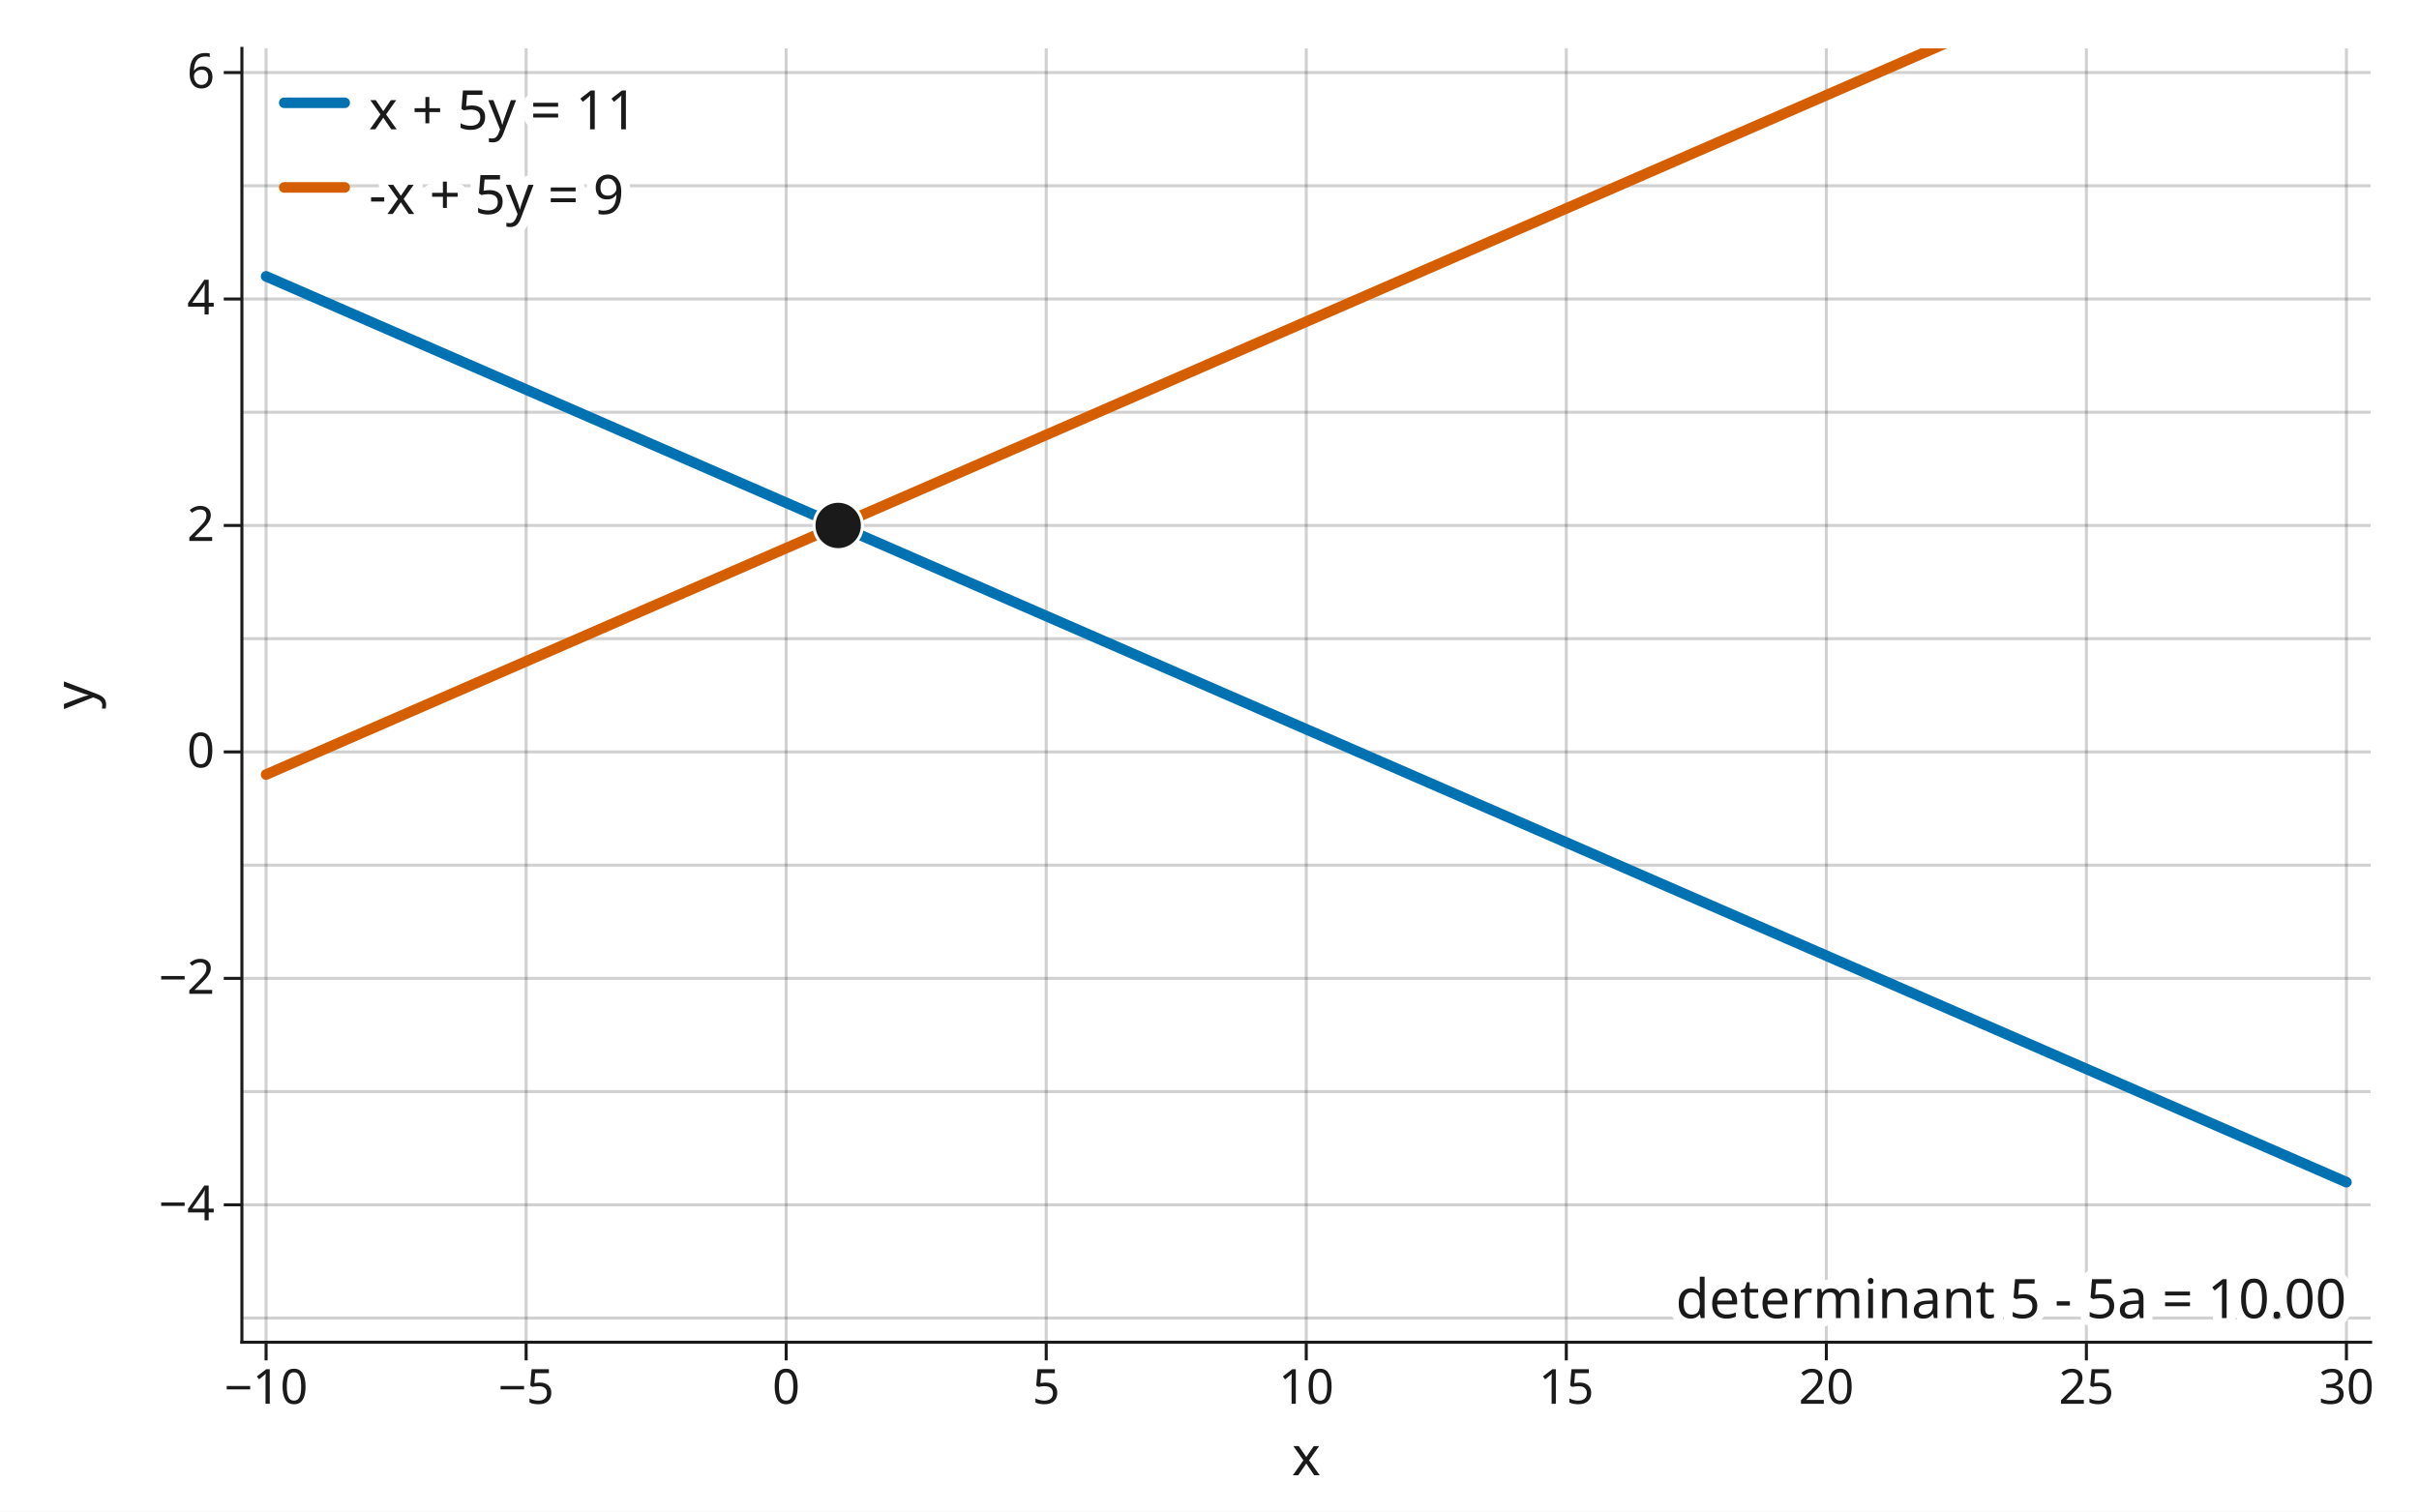
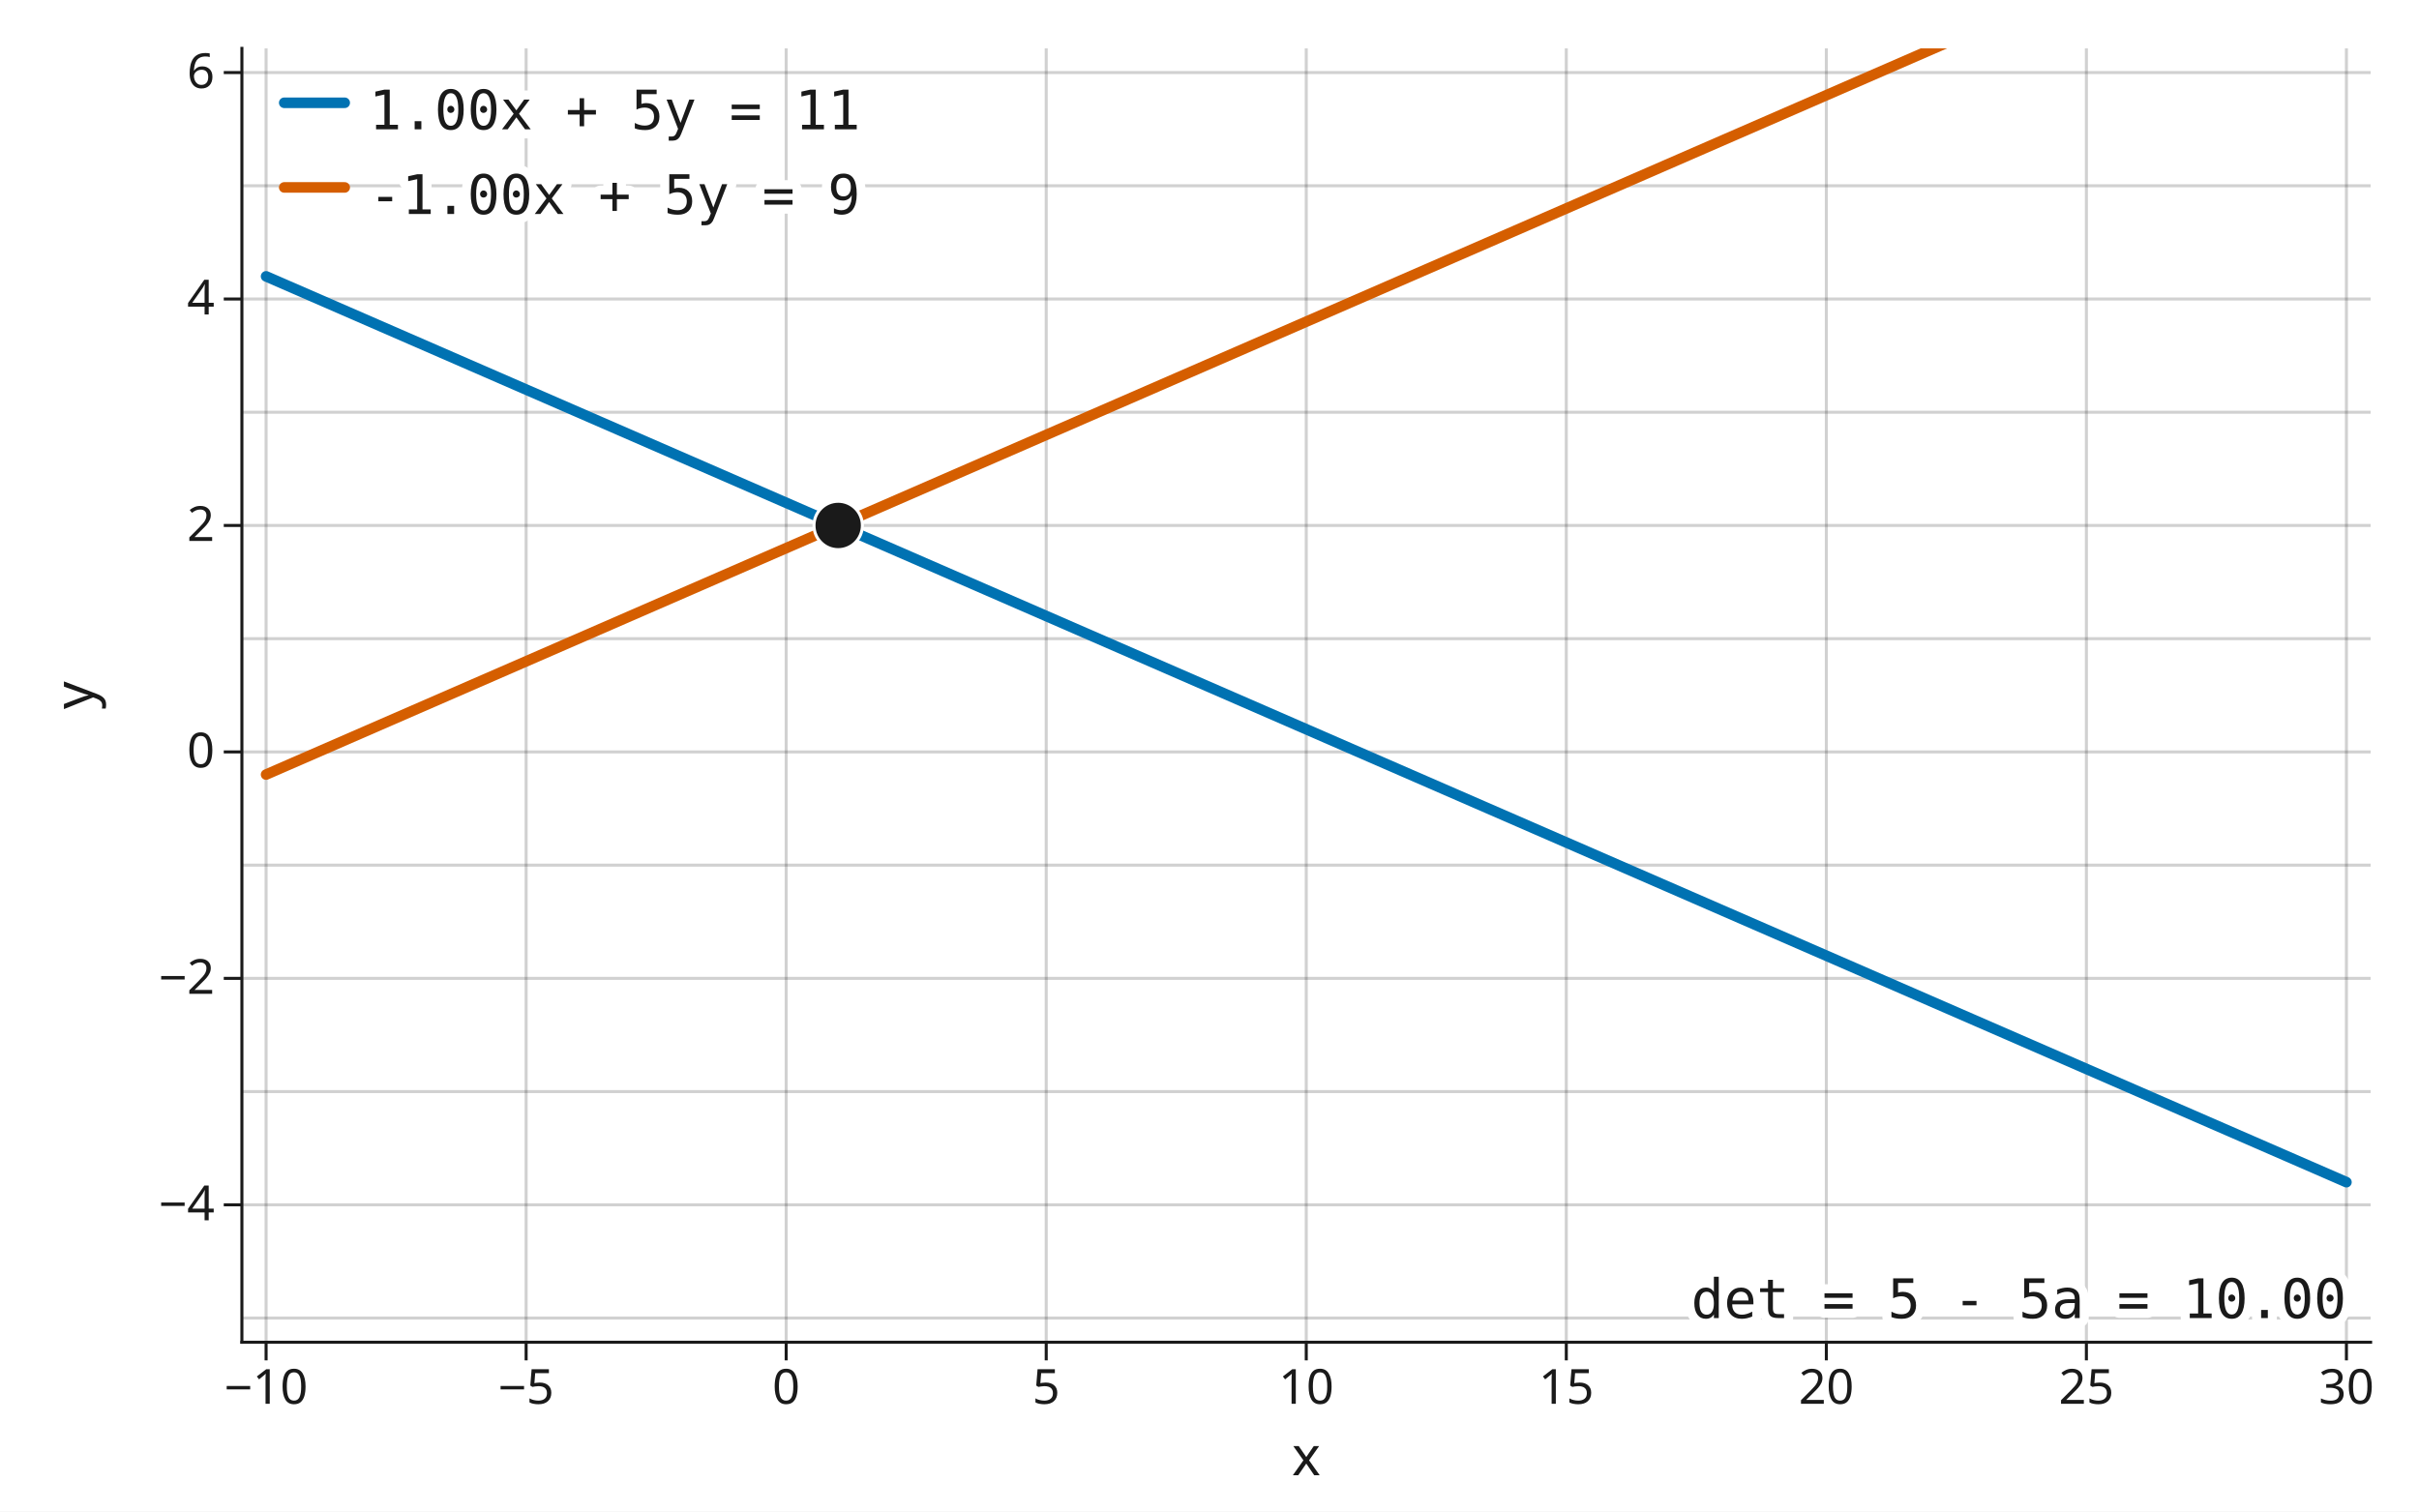
<svg xmlns="http://www.w3.org/2000/svg" width="680" height="425" viewBox="0 0 800 500" font-family="'Noto Sans', 'Helvetica Neue', Arial, sans-serif">
  <style>
@media (prefers-color-scheme: dark) {
  svg { color: #e2e8f0 }
  .background, [fill="white"] { fill: oklch(0.208 0.042 265.755) }
  [stroke="white"] { stroke: oklch(0.208 0.042 265.755) }
  [stroke="#000"] { stroke: #fff }
  [fill="black"], [fill="#1a1a1a"] { fill: #e2e8f0 }
  [stroke="black"], [stroke="#1a1a1a"] { stroke: #e2e8f0 }
  [fill="#0072B2"] { fill: #56B4E9 }
  [stroke="#0072B2"] { stroke: #56B4E9 }
  [fill="#444"] { fill: #cbd5e1 }
  [stroke="#444"] { stroke: #cbd5e1 }
  [fill="#bbb"] { fill: #475569 }
  [stroke="#bbb"] { stroke: #475569 }
}
</style>
  <rect class="background" width="800" height="500" fill="white" />
  <svg color="#1a1a1a" y="0" x="0" viewBox="0 0 800 500" height="500" width="800" text-anchor="middle" font-size="16" fill="currentColor" class="plot-d6a7b5">
    <style>:where(.plot-d6a7b5) {
  --plot-background: white;
  display: block;
  height: auto;
  height: intrinsic;
  max-width: 100%;
}
:where(.plot-d6a7b5 text),
:where(.plot-d6a7b5 tspan) {
  white-space: pre;
}</style>
    <g stroke="currentColor" fill="none" aria-hidden="true" aria-label="y-axis tick">
      <path d="M0,0L-6,0" transform="translate(80,398.5455)" />
      <path d="M0,0L-6,0" transform="translate(80,323.6364)" />
      <path d="M0,0L-6,0" transform="translate(80,248.7273)" />
      <path d="M0,0L-6,0" transform="translate(80,173.8182)" />
      <path d="M0,0L-6,0" transform="translate(80,98.90909)" />
      <path d="M0,0L-6,0" transform="translate(80,24)" />
    </g>
    <g transform="translate(-9,0)" font-variant="tabular-nums" text-anchor="end" aria-label="y-axis tick label">
      <text transform="translate(80,398.5455)" y="0.32em">−4</text>
      <text transform="translate(80,323.6364)" y="0.32em">−2</text>
      <text transform="translate(80,248.7273)" y="0.32em">0</text>
      <text transform="translate(80,173.8182)" y="0.32em">2</text>
      <text transform="translate(80,98.90909)" y="0.32em">4</text>
      <text transform="translate(80,24)" y="0.32em">6</text>
    </g>
    <g font-size="18" transform="translate(-62,0)" aria-label="y-axis label">
      <text transform="translate(80,230) rotate(-90)" y="0.71em">y</text>
    </g>
    <g stroke="currentColor" fill="none" aria-hidden="true" aria-label="x-axis tick">
      <path d="M0,0L0,6" transform="translate(88,444)" />
      <path d="M0,0L0,6" transform="translate(174,444)" />
      <path d="M0,0L0,6" transform="translate(260,444)" />
      <path d="M0,0L0,6" transform="translate(346,444)" />
      <path d="M0,0L0,6" transform="translate(432,444)" />
      <path d="M0,0L0,6" transform="translate(518,444)" />
      <path d="M0,0L0,6" transform="translate(604,444)" />
      <path d="M0,0L0,6" transform="translate(690,444)" />
      <path d="M0,0L0,6" transform="translate(776,444)" />
    </g>
    <g transform="translate(0,9)" font-variant="tabular-nums" aria-label="x-axis tick label">
      <text transform="translate(88,444)" y="0.71em">−10</text>
      <text transform="translate(174,444)" y="0.71em">−5</text>
      <text transform="translate(260,444)" y="0.71em">0</text>
      <text transform="translate(346,444)" y="0.71em">5</text>
      <text transform="translate(432,444)" y="0.71em">10</text>
      <text transform="translate(518,444)" y="0.71em">15</text>
      <text transform="translate(604,444)" y="0.71em">20</text>
      <text transform="translate(690,444)" y="0.71em">25</text>
      <text transform="translate(776,444)" y="0.71em">30</text>
    </g>
    <g font-size="18" transform="translate(0,44)" aria-label="x-axis label">
      <text transform="translate(432,444)">x</text>
    </g>
    <g stroke-opacity="0.18" stroke="#000" aria-hidden="true" aria-label="x-grid">
      <line y2="444" y1="16" x2="88" x1="88" />
      <line y2="444" y1="16" x2="174" x1="174" />
      <line y2="444" y1="16" x2="260" x1="260" />
      <line y2="444" y1="16" x2="346" x1="346" />
      <line y2="444" y1="16" x2="432" x1="432" />
      <line y2="444" y1="16" x2="518" x1="518" />
      <line y2="444" y1="16" x2="604" x1="604" />
      <line y2="444" y1="16" x2="690" x1="690" />
      <line y2="444" y1="16" x2="776" x1="776" />
    </g>
    <g stroke-opacity="0.18" stroke="#000" aria-hidden="true" aria-label="y-grid">
      <line y2="436" y1="436" x2="784" x1="80" />
      <line y2="398.545" y1="398.545" x2="784" x1="80" />
      <line y2="361.091" y1="361.091" x2="784" x1="80" />
      <line y2="323.636" y1="323.636" x2="784" x1="80" />
      <line y2="286.182" y1="286.182" x2="784" x1="80" />
      <line y2="248.727" y1="248.727" x2="784" x1="80" />
      <line y2="211.273" y1="211.273" x2="784" x1="80" />
      <line y2="173.818" y1="173.818" x2="784" x1="80" />
      <line y2="136.364" y1="136.364" x2="784" x1="80" />
      <line y2="98.909" y1="98.909" x2="784" x1="80" />
      <line y2="61.455" y1="61.455" x2="784" x1="80" />
      <line y2="24" y1="24" x2="784" x1="80" />
    </g>
    <clipPath id="plot-clip-1">
      <rect height="428" width="704" y="16" x="80" />
    </clipPath>
    <g clip-path="url(#plot-clip-1)" aria-label="dot">
      <g transform="translate(24,18)" stroke-linecap="round" stroke-width="3.5" stroke="#0072B2" fill="none">
        <path d="M-10,0L10,0" transform="translate(80,16)" />
      </g>
    </g>
    <g clip-path="url(#plot-clip-1)" aria-label="text">
-       <g transform="translate(42,14)" font-size="18" text-anchor="start" paint-order="stroke" stroke-linejoin="round" stroke-width="6" stroke="white" fill="#1a1a1a">
-         <text transform="translate(80,16)" y="0.71em">x + 5y = 11</text>
+       <g transform="translate(42,14)" font-size="18" font-family="&quot;JetBrains Mono Variable&quot;, ui-monospace, monospace" text-anchor="start" paint-order="stroke" stroke-linejoin="round" stroke-width="6" stroke="white" fill="#1a1a1a">
+         <text transform="translate(80,16)" y="0.71em"> 1.00x + 5y = 11</text>
      </g>
    </g>
    <g clip-path="url(#plot-clip-1)" aria-label="dot">
      <g transform="translate(24,46)" stroke-linecap="round" stroke-width="3.5" stroke="#D55E00" fill="none">
        <path d="M-10,0L10,0" transform="translate(80,16)" />
      </g>
    </g>
    <g clip-path="url(#plot-clip-1)" aria-label="text">
-       <g transform="translate(42,42)" font-size="18" text-anchor="start" paint-order="stroke" stroke-linejoin="round" stroke-width="6" stroke="white" fill="#1a1a1a">
-         <text transform="translate(80,16)" y="0.71em">-x + 5y = 9</text>
+       <g transform="translate(42,42)" font-size="18" font-family="&quot;JetBrains Mono Variable&quot;, ui-monospace, monospace" text-anchor="start" paint-order="stroke" stroke-linejoin="round" stroke-width="6" stroke="white" fill="#1a1a1a">
+         <text transform="translate(80,16)" y="0.71em">-1.00x + 5y = 9</text>
      </g>
    </g>
    <g clip-path="url(#plot-clip-1)" aria-label="line">
      <g stroke-linecap="round" stroke-linejoin="round" stroke-width="3.5" stroke="#0072B2" fill="none">
        <path d="M88,91.418L776,391.055" />
      </g>
    </g>
    <g clip-path="url(#plot-clip-1)" aria-label="line">
      <g stroke-linecap="round" stroke-linejoin="round" stroke-width="3.5" stroke="#D55E00" fill="none">
        <path d="M88,256.218L776,-43.418" />
      </g>
    </g>
    <g clip-path="url(#plot-clip-1)" aria-label="dot">
      <g stroke="white" fill="#1a1a1a">
        <circle r="8" cy="173.818" cx="277.2" />
      </g>
    </g>
    <g clip-path="url(#plot-clip-1)" aria-label="text">
-       <g transform="translate(-8,-8)" font-size="18" text-anchor="end" paint-order="stroke" stroke-linejoin="round" stroke-width="6" stroke="white" fill="#1a1a1a">
-         <text transform="translate(784,444)">determinant 5 - 5a = 10.00</text>
+       <g transform="translate(-8,-8)" font-size="18" font-family="&quot;JetBrains Mono Variable&quot;, ui-monospace, monospace" text-anchor="end" paint-order="stroke" stroke-linejoin="round" stroke-width="6" stroke="white" fill="#1a1a1a">
+         <text transform="translate(784,444)">det = 5 - 5a = 10.00</text>
      </g>
    </g>
    <line y2="444" y1="444" x2="784" x1="80" stroke-linecap="square" stroke="currentColor" aria-label="frame" />
    <line y2="444" y1="16" x2="80" x1="80" stroke-linecap="square" stroke="currentColor" aria-label="frame" />
  </svg>
</svg>
